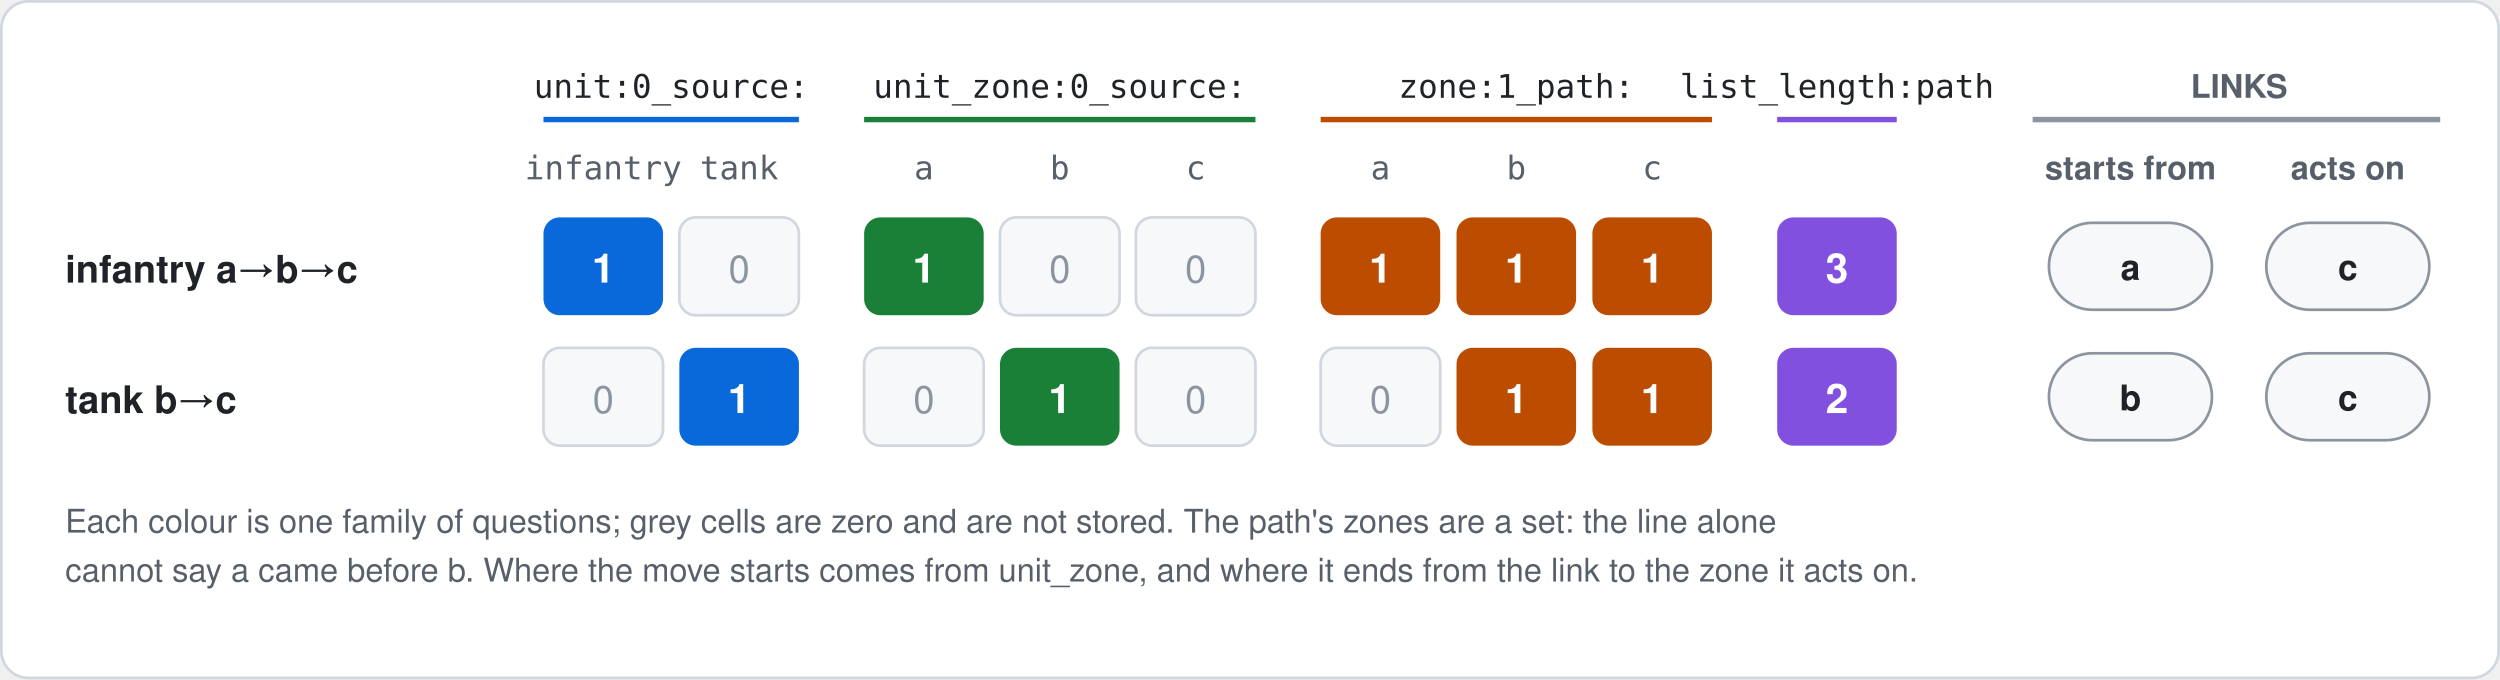
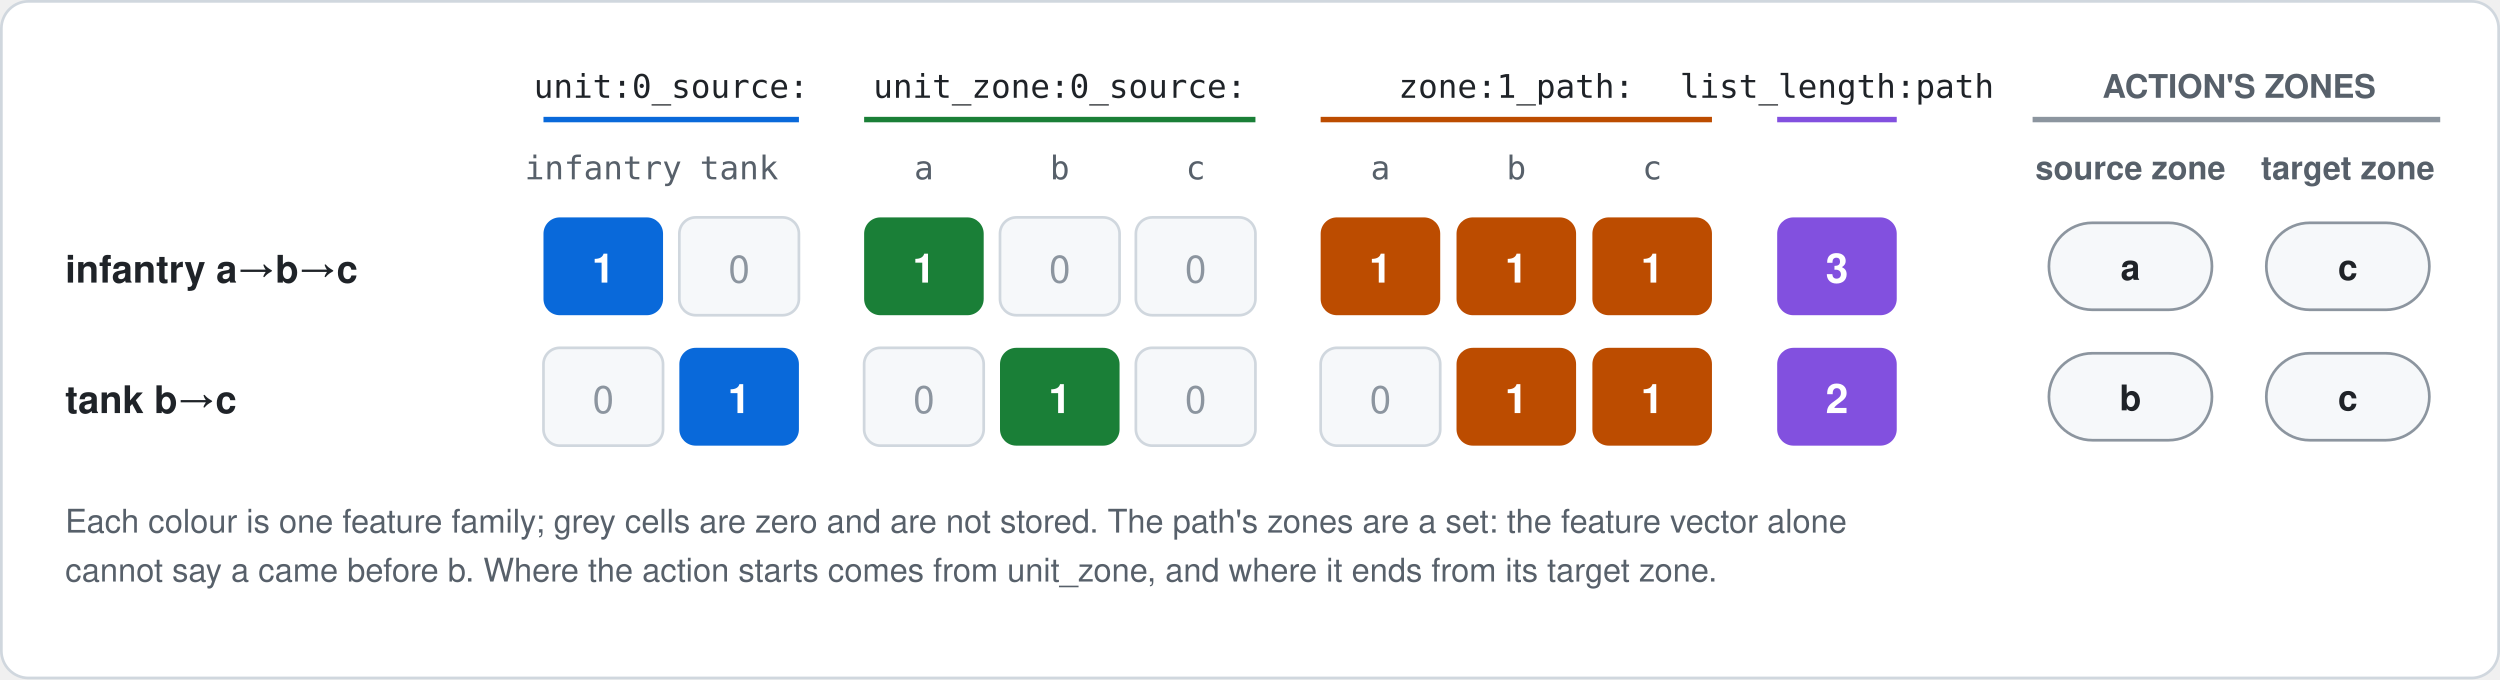
<svg xmlns="http://www.w3.org/2000/svg" width="920" height="250" viewBox="0 0 920 250" role="img" aria-labelledby="title desc">
  <style>
    text { font-family: -apple-system, BlinkMacSystemFont, "Segoe UI", Helvetica, Arial, sans-serif; fill: #1f2328; }
    .q { font-family: ui-monospace, SFMono-Regular, Menlo, Consolas, monospace; font-size: 12px; fill: #1f2328; }
    .sub { font-family: ui-monospace, SFMono-Regular, Menlo, Consolas, monospace; font-size: 12px; fill: #57606a; }
    .row { font-size: 14px; font-weight: 600; }
    .one { font-size: 15px; font-weight: 700; fill: #ffffff; }
    .zero { font-size: 14px; fill: #8c959f; }
    .link { font-size: 13px; font-weight: 600; }
    .head { font-size: 12px; fill: #57606a; font-weight: 600; }
    .note { font-size: 12px; fill: #57606a; }
  </style>
  <rect x="0.5" y="0.5" width="919" height="249" rx="10" fill="#ffffff" stroke="#d0d7de" />
  <text class="q" x="247" y="36" text-anchor="middle">unit:0_source:</text>
  <line x1="200" y1="44" x2="294" y2="44" stroke="#0969da" stroke-width="2" />
  <text class="q" x="390" y="36" text-anchor="middle">unit_zone:0_source:</text>
  <line x1="318" y1="44" x2="462" y2="44" stroke="#1a7f37" stroke-width="2" />
  <text class="q" x="558" y="36" text-anchor="middle">zone:1_path:</text>
  <line x1="486" y1="44" x2="630" y2="44" stroke="#bc4c00" stroke-width="2" />
  <text class="q" x="676" y="36" text-anchor="middle">list_length:path</text>
  <line x1="654" y1="44" x2="698" y2="44" stroke="#8250df" stroke-width="2" />
-   <text class="head" x="824" y="36" text-anchor="middle">LINKS</text>
+   <text class="head" x="824" y="36" text-anchor="middle">ACTION'S ZONES</text>
  <line x1="748" y1="44" x2="898" y2="44" stroke="#8c959f" stroke-width="2" />
  <text class="sub" x="222" y="66" text-anchor="middle">infantry</text>
  <text class="sub" x="272" y="66" text-anchor="middle">tank</text>
  <text class="sub" x="340" y="66" text-anchor="middle">a</text>
  <text class="sub" x="390" y="66" text-anchor="middle">b</text>
  <text class="sub" x="440" y="66" text-anchor="middle">c</text>
  <text class="sub" x="508" y="66" text-anchor="middle">a</text>
  <text class="sub" x="558" y="66" text-anchor="middle">b</text>
  <text class="sub" x="608" y="66" text-anchor="middle">c</text>
-   <text class="head" x="784" y="66" text-anchor="middle">starts from</text>
-   <text class="head" x="864" y="66" text-anchor="middle">acts on</text>
+   <text class="head" x="784" y="66" text-anchor="middle">source zone</text>
+   <text class="head" x="864" y="66" text-anchor="middle">target zone</text>
  <text class="row" x="24" y="104">infantry a→b→c</text>
  <rect x="200" y="80" width="44" height="36" rx="6" fill="#0969da" />
  <text class="one" x="222" y="104" text-anchor="middle">1</text>
  <rect x="250" y="80" width="44" height="36" rx="6" fill="#f6f8fa" stroke="#d0d7de" />
  <text class="zero" x="272" y="104" text-anchor="middle">0</text>
  <rect x="318" y="80" width="44" height="36" rx="6" fill="#1a7f37" />
  <text class="one" x="340" y="104" text-anchor="middle">1</text>
  <rect x="368" y="80" width="44" height="36" rx="6" fill="#f6f8fa" stroke="#d0d7de" />
  <text class="zero" x="390" y="104" text-anchor="middle">0</text>
  <rect x="418" y="80" width="44" height="36" rx="6" fill="#f6f8fa" stroke="#d0d7de" />
  <text class="zero" x="440" y="104" text-anchor="middle">0</text>
  <rect x="486" y="80" width="44" height="36" rx="6" fill="#bc4c00" />
  <text class="one" x="508" y="104" text-anchor="middle">1</text>
  <rect x="536" y="80" width="44" height="36" rx="6" fill="#bc4c00" />
  <text class="one" x="558" y="104" text-anchor="middle">1</text>
  <rect x="586" y="80" width="44" height="36" rx="6" fill="#bc4c00" />
  <text class="one" x="608" y="104" text-anchor="middle">1</text>
  <rect x="654" y="80" width="44" height="36" rx="6" fill="#8250df" />
  <text class="one" x="676" y="104" text-anchor="middle">3</text>
  <rect x="754" y="82" width="60" height="32" rx="16" fill="#f6f8fa" stroke="#8c959f" />
  <text class="link" x="784" y="103" text-anchor="middle">a</text>
  <rect x="834" y="82" width="60" height="32" rx="16" fill="#f6f8fa" stroke="#8c959f" />
  <text class="link" x="864" y="103" text-anchor="middle">c</text>
  <text class="row" x="24" y="152">tank b→c</text>
  <rect x="200" y="128" width="44" height="36" rx="6" fill="#f6f8fa" stroke="#d0d7de" />
  <text class="zero" x="222" y="152" text-anchor="middle">0</text>
  <rect x="250" y="128" width="44" height="36" rx="6" fill="#0969da" />
  <text class="one" x="272" y="152" text-anchor="middle">1</text>
  <rect x="318" y="128" width="44" height="36" rx="6" fill="#f6f8fa" stroke="#d0d7de" />
  <text class="zero" x="340" y="152" text-anchor="middle">0</text>
  <rect x="368" y="128" width="44" height="36" rx="6" fill="#1a7f37" />
  <text class="one" x="390" y="152" text-anchor="middle">1</text>
  <rect x="418" y="128" width="44" height="36" rx="6" fill="#f6f8fa" stroke="#d0d7de" />
  <text class="zero" x="440" y="152" text-anchor="middle">0</text>
  <rect x="486" y="128" width="44" height="36" rx="6" fill="#f6f8fa" stroke="#d0d7de" />
  <text class="zero" x="508" y="152" text-anchor="middle">0</text>
  <rect x="536" y="128" width="44" height="36" rx="6" fill="#bc4c00" />
  <text class="one" x="558" y="152" text-anchor="middle">1</text>
  <rect x="586" y="128" width="44" height="36" rx="6" fill="#bc4c00" />
  <text class="one" x="608" y="152" text-anchor="middle">1</text>
  <rect x="654" y="128" width="44" height="36" rx="6" fill="#8250df" />
  <text class="one" x="676" y="152" text-anchor="middle">2</text>
  <rect x="754" y="130" width="60" height="32" rx="16" fill="#f6f8fa" stroke="#8c959f" />
  <text class="link" x="784" y="151" text-anchor="middle">b</text>
  <rect x="834" y="130" width="60" height="32" rx="16" fill="#f6f8fa" stroke="#8c959f" />
  <text class="link" x="864" y="151" text-anchor="middle">c</text>
-   <text class="note" x="24" y="196">Each colour is one family of questions; grey cells are zero and are not stored. The path's zones are a set: the line alone</text>
-   <text class="note" x="24" y="214">cannot say a came before b. Where the move starts comes from unit_zone, and where it ends from the link to the zone it acts on.</text>
+   <text class="note" x="24" y="196">Each colour is one feature family; grey cells are zero and are not stored. The path's zones are a set: the feature vector alone</text>
+   <text class="note" x="24" y="214">cannot say a came before b. Where the action starts comes from unit_zone, and where it ends from its target zone.</text>
</svg>
